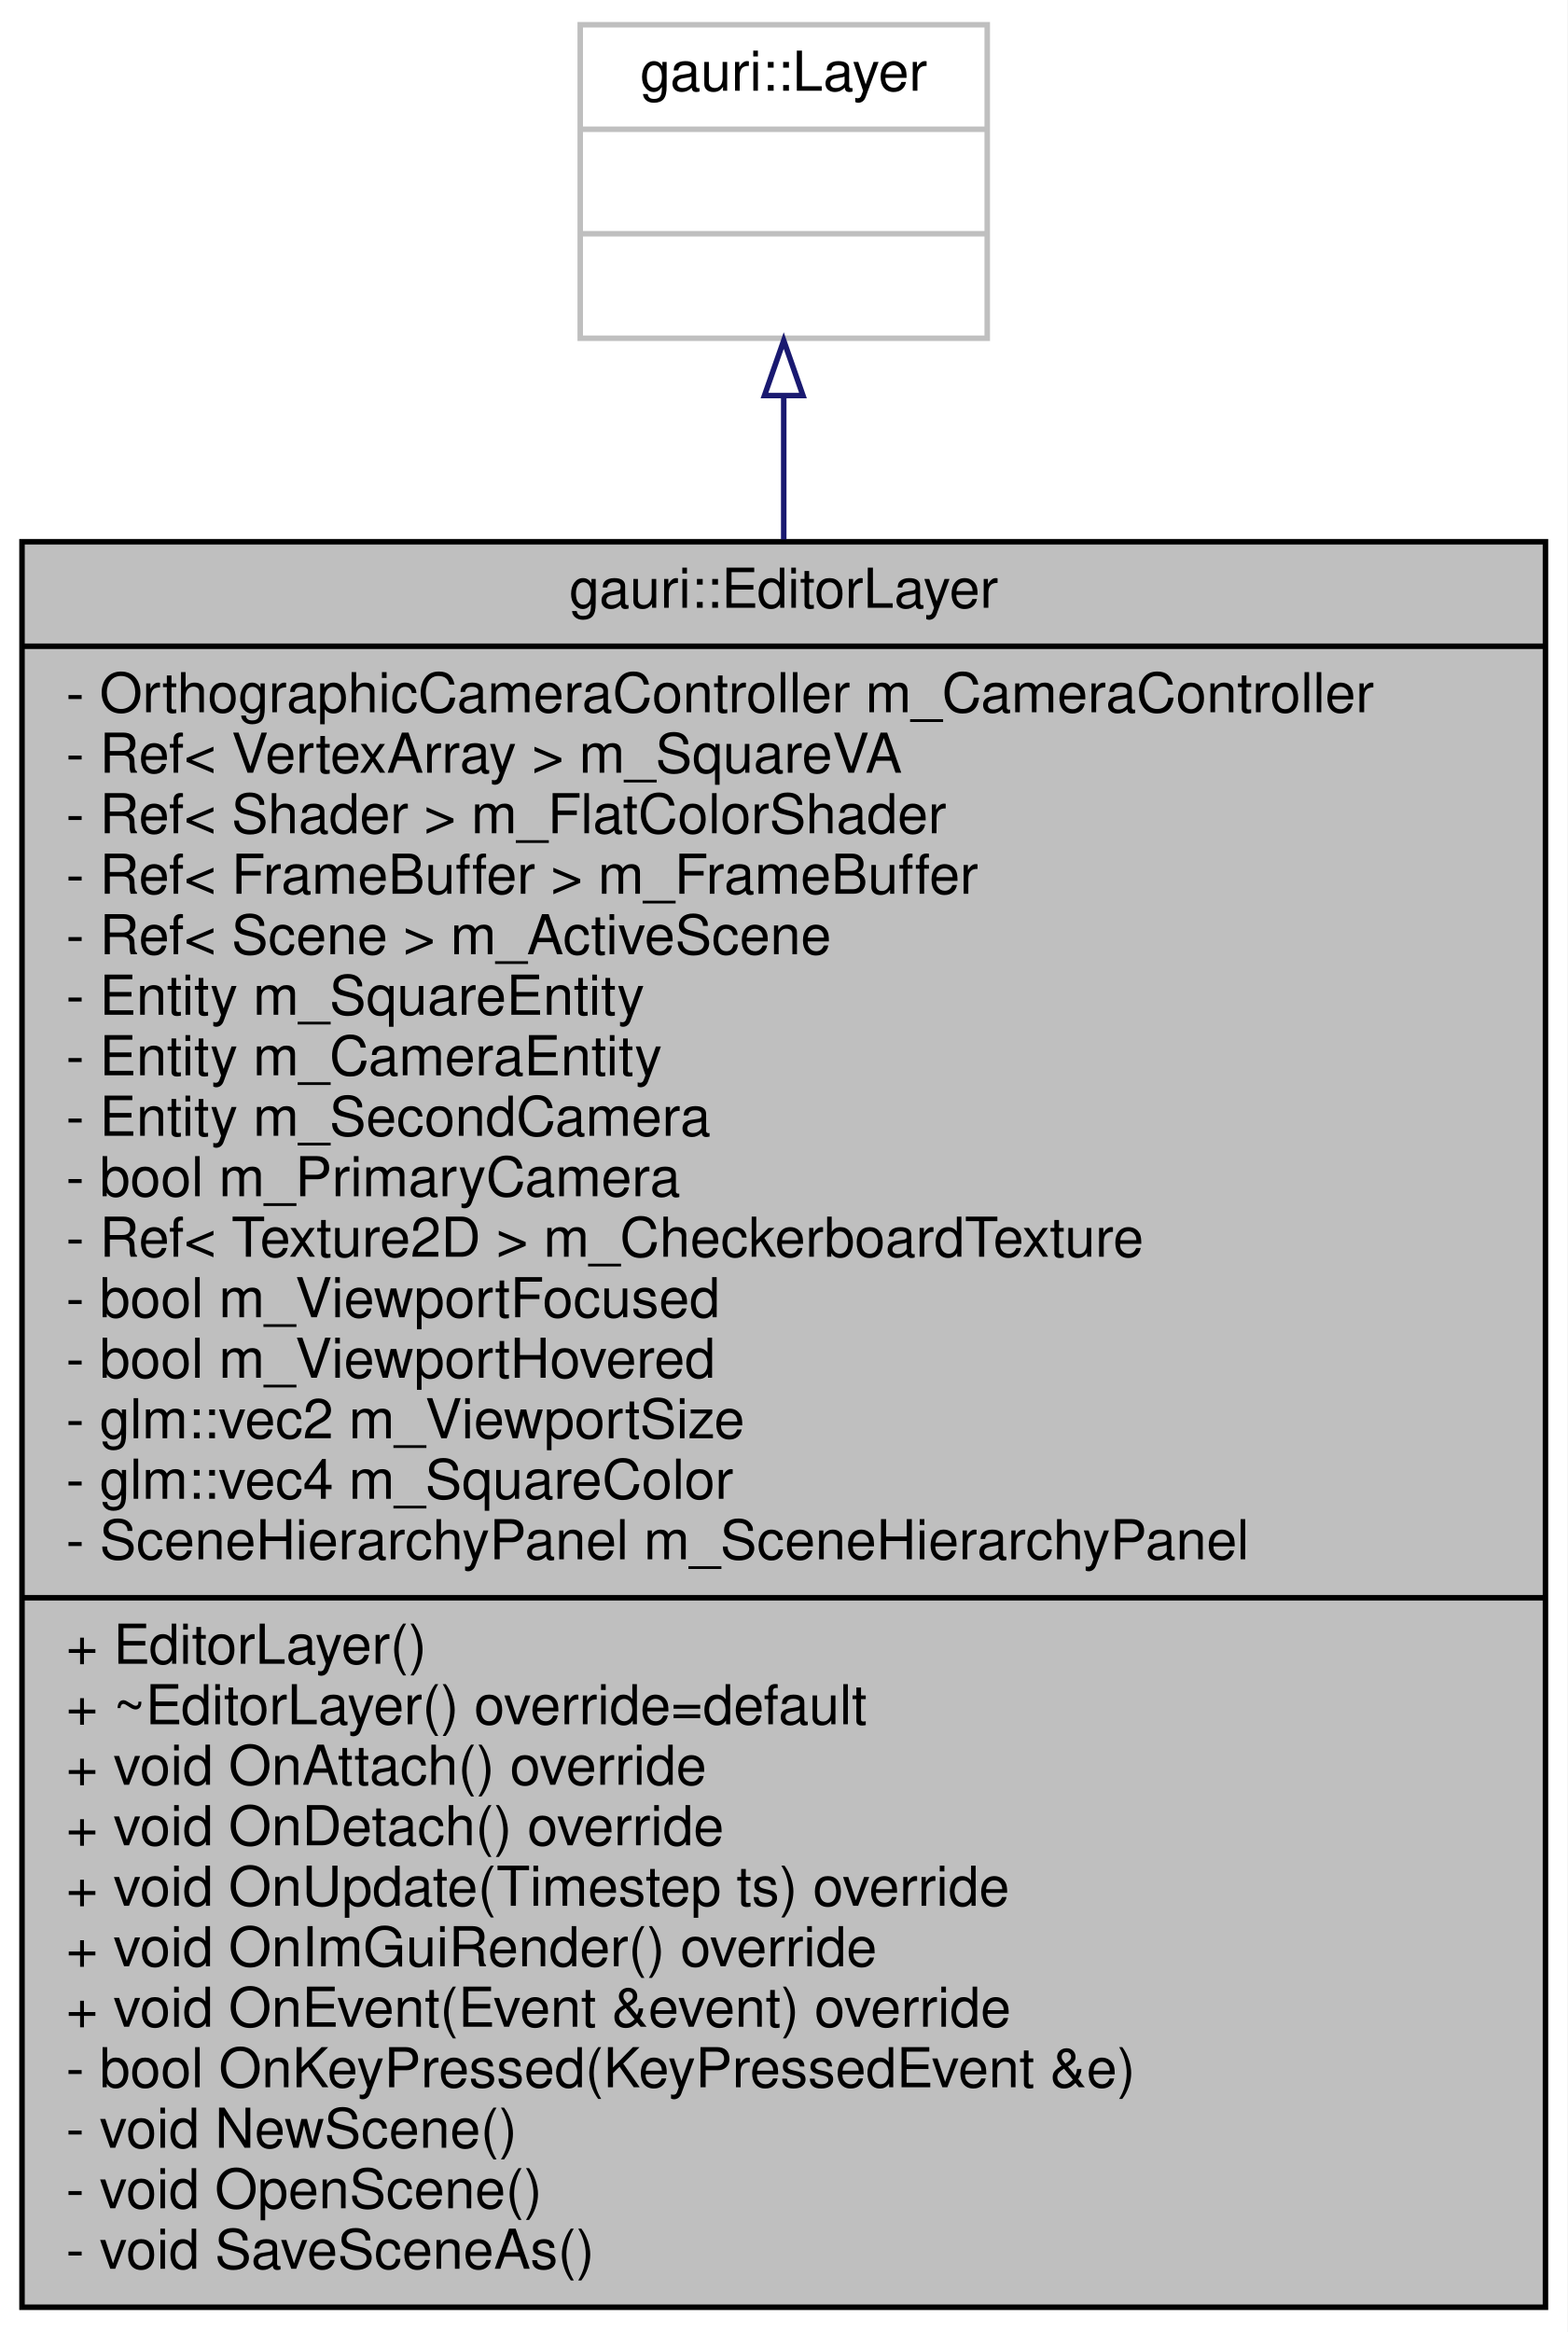
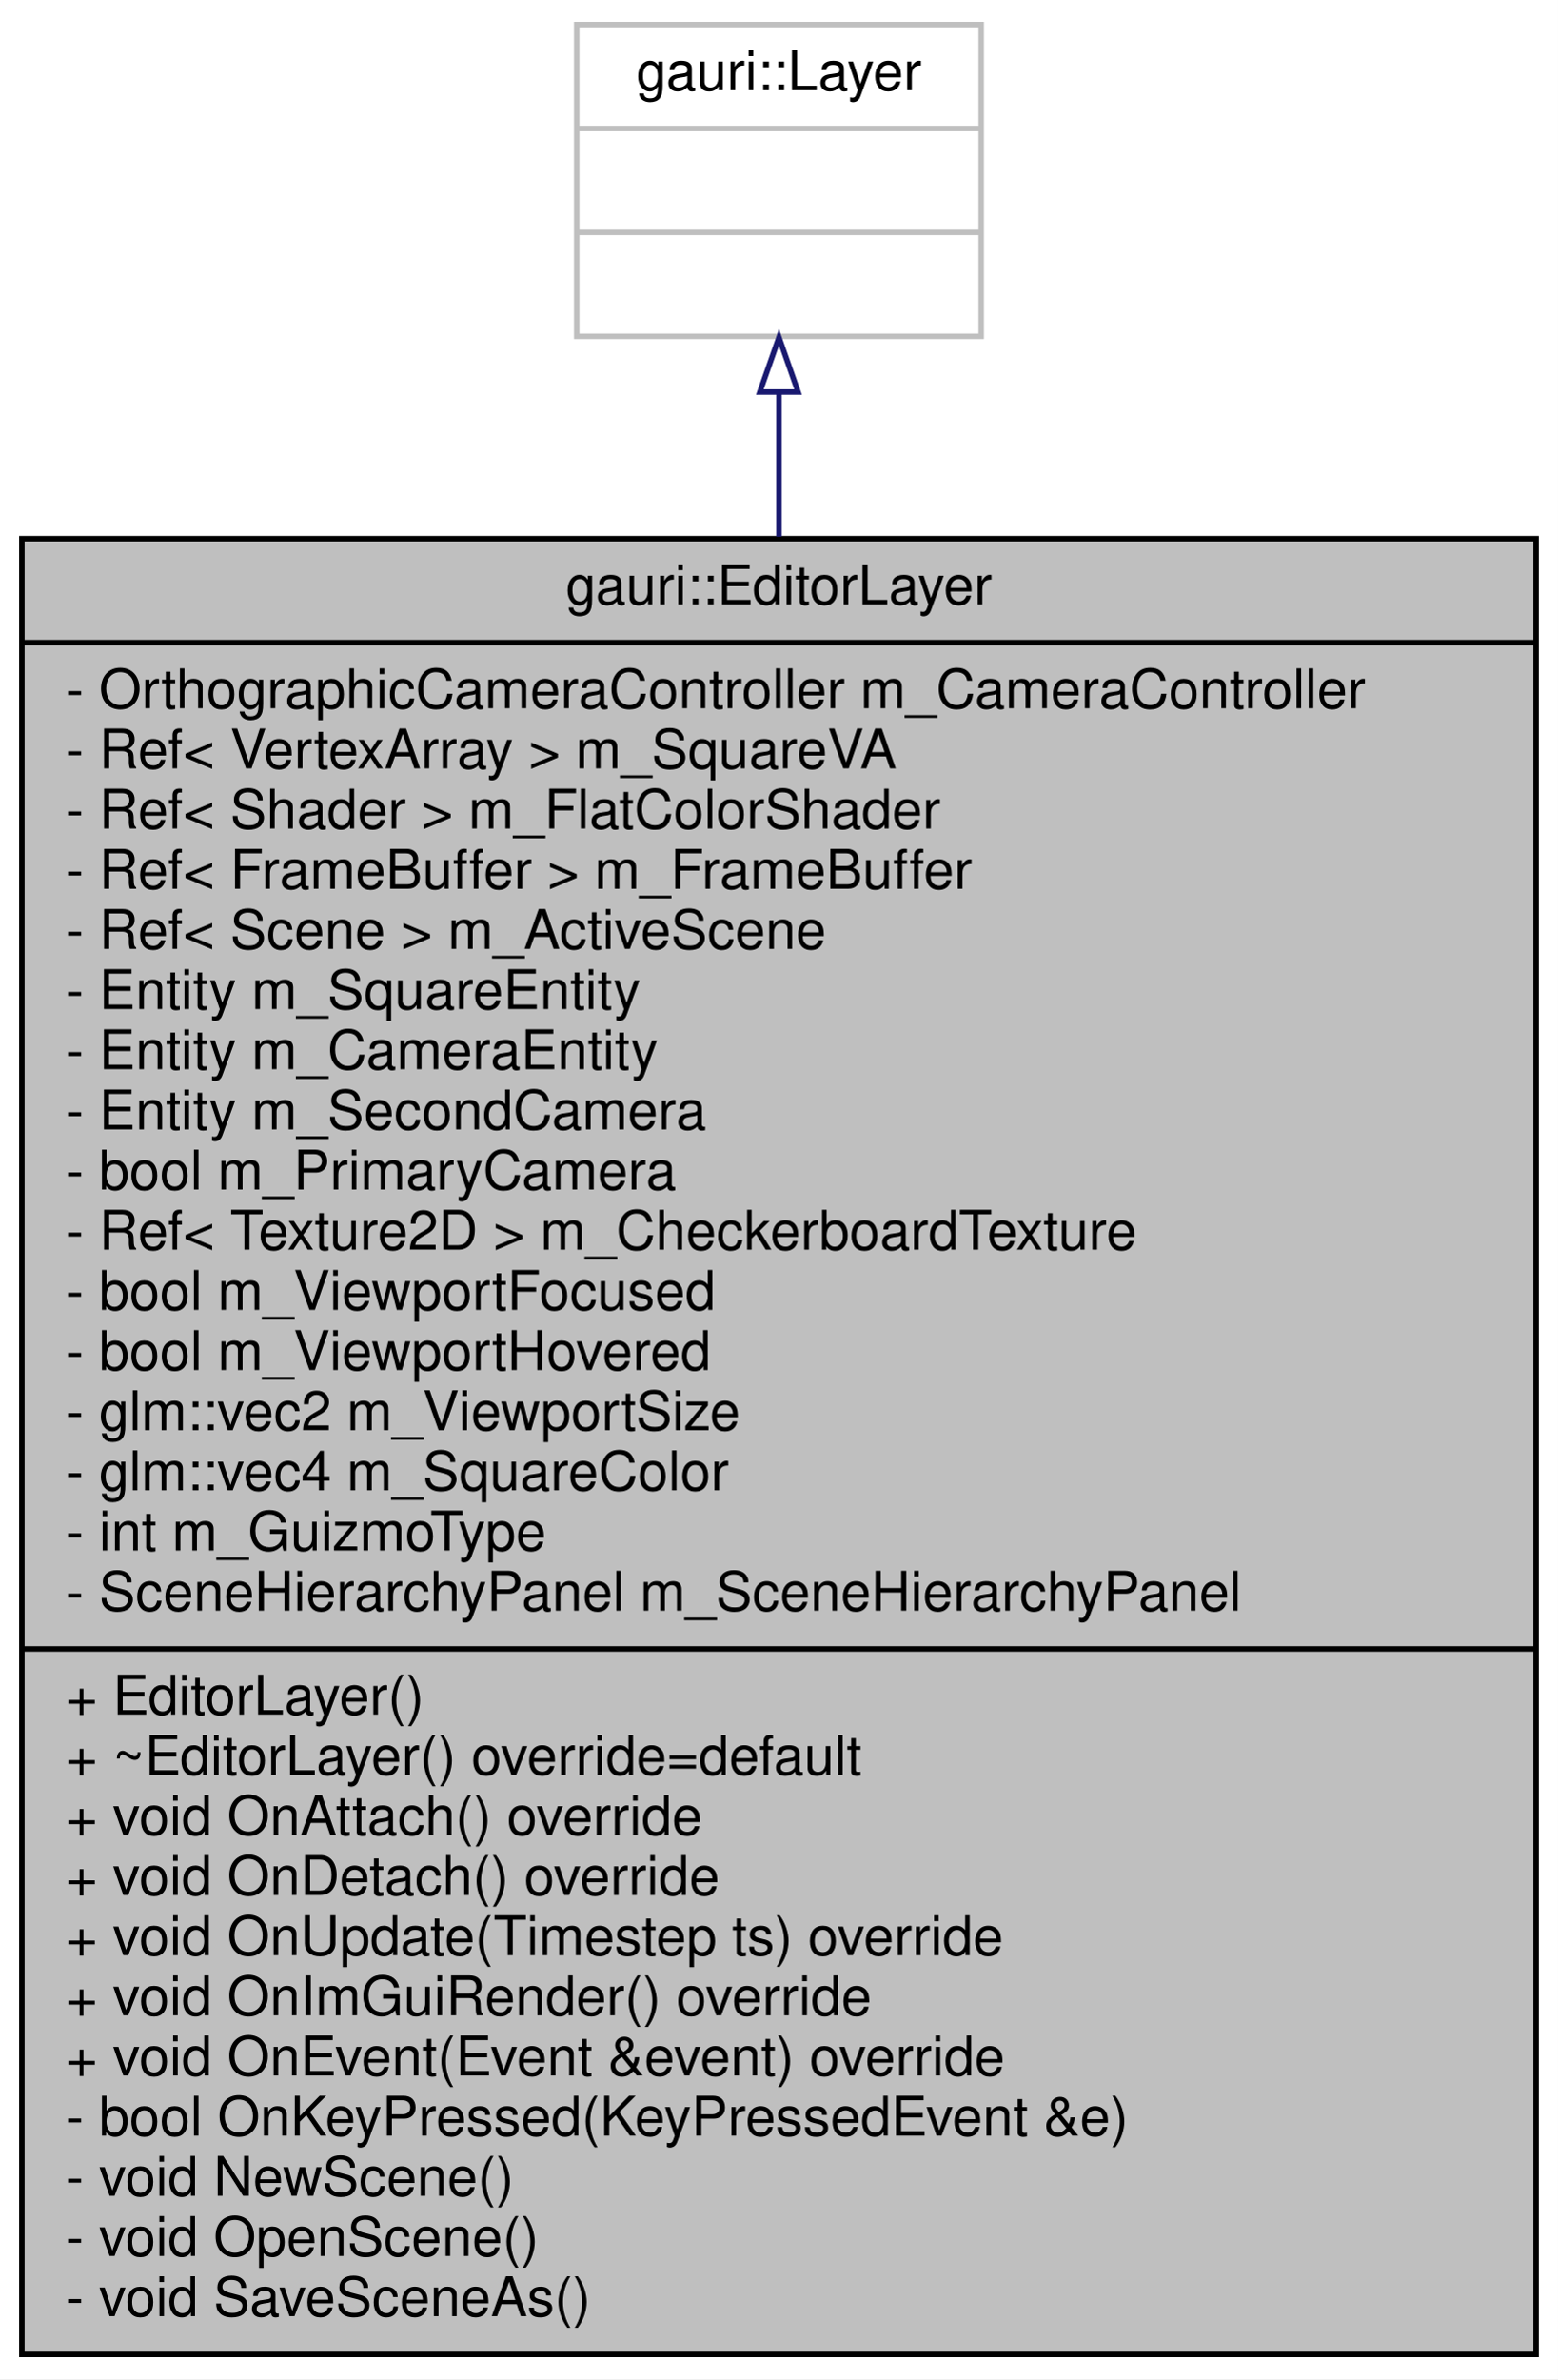
- <svg xmlns="http://www.w3.org/2000/svg" xmlns:xlink="http://www.w3.org/1999/xlink" width="285pt" height="424pt" viewBox="0.00 0.00 285.00 424.00">
-   <g id="graph0" class="graph" transform="scale(1 1) rotate(0) translate(4 420)">
-     <polygon fill="white" stroke="transparent" points="-4,4 -4,-420 281,-420 281,4 -4,4" />
+ <svg xmlns="http://www.w3.org/2000/svg" xmlns:xlink="http://www.w3.org/1999/xlink" width="285pt" height="435pt" viewBox="0.00 0.00 285.00 435.00">
+   <g id="graph0" class="graph" transform="scale(1 1) rotate(0) translate(4 431)">
+     <polygon fill="white" stroke="transparent" points="-4,4 -4,-431 281,-431 281,4 -4,4" />
    <g id="node1" class="node">
      <g id="a_node1">
        <a xlink:title=" ">
-           <polygon fill="#bfbfbf" stroke="black" points="0,-0.5 0,-321.5 277,-321.5 277,-0.5 0,-0.5" />
-           <text text-anchor="middle" x="138.5" y="-309.5" font-family="Helvetica,sans-Serif" font-size="10.00">gauri::EditorLayer</text>
-           <polyline fill="none" stroke="black" points="0,-302.5 277,-302.5 " />
-           <text text-anchor="start" x="8" y="-290.5" font-family="Helvetica,sans-Serif" font-size="10.00">- OrthographicCameraController m_CameraController</text>
-           <text text-anchor="start" x="8" y="-279.5" font-family="Helvetica,sans-Serif" font-size="10.00">- Ref&lt; VertexArray &gt; m_SquareVA</text>
-           <text text-anchor="start" x="8" y="-268.5" font-family="Helvetica,sans-Serif" font-size="10.00">- Ref&lt; Shader &gt; m_FlatColorShader</text>
-           <text text-anchor="start" x="8" y="-257.5" font-family="Helvetica,sans-Serif" font-size="10.00">- Ref&lt; FrameBuffer &gt; m_FrameBuffer</text>
-           <text text-anchor="start" x="8" y="-246.5" font-family="Helvetica,sans-Serif" font-size="10.00">- Ref&lt; Scene &gt; m_ActiveScene</text>
-           <text text-anchor="start" x="8" y="-235.5" font-family="Helvetica,sans-Serif" font-size="10.00">- Entity m_SquareEntity</text>
-           <text text-anchor="start" x="8" y="-224.5" font-family="Helvetica,sans-Serif" font-size="10.00">- Entity m_CameraEntity</text>
-           <text text-anchor="start" x="8" y="-213.5" font-family="Helvetica,sans-Serif" font-size="10.00">- Entity m_SecondCamera</text>
-           <text text-anchor="start" x="8" y="-202.5" font-family="Helvetica,sans-Serif" font-size="10.00">- bool m_PrimaryCamera</text>
-           <text text-anchor="start" x="8" y="-191.5" font-family="Helvetica,sans-Serif" font-size="10.00">- Ref&lt; Texture2D &gt; m_CheckerboardTexture</text>
-           <text text-anchor="start" x="8" y="-180.5" font-family="Helvetica,sans-Serif" font-size="10.00">- bool m_ViewportFocused</text>
-           <text text-anchor="start" x="8" y="-169.5" font-family="Helvetica,sans-Serif" font-size="10.00">- bool m_ViewportHovered</text>
-           <text text-anchor="start" x="8" y="-158.5" font-family="Helvetica,sans-Serif" font-size="10.00">- glm::vec2 m_ViewportSize</text>
-           <text text-anchor="start" x="8" y="-147.5" font-family="Helvetica,sans-Serif" font-size="10.00">- glm::vec4 m_SquareColor</text>
+           <polygon fill="#bfbfbf" stroke="black" points="0,-0.5 0,-332.5 277,-332.5 277,-0.5 0,-0.5" />
+           <text text-anchor="middle" x="138.5" y="-320.5" font-family="Helvetica,sans-Serif" font-size="10.00">gauri::EditorLayer</text>
+           <polyline fill="none" stroke="black" points="0,-313.5 277,-313.5 " />
+           <text text-anchor="start" x="8" y="-301.5" font-family="Helvetica,sans-Serif" font-size="10.00">- OrthographicCameraController m_CameraController</text>
+           <text text-anchor="start" x="8" y="-290.5" font-family="Helvetica,sans-Serif" font-size="10.00">- Ref&lt; VertexArray &gt; m_SquareVA</text>
+           <text text-anchor="start" x="8" y="-279.5" font-family="Helvetica,sans-Serif" font-size="10.00">- Ref&lt; Shader &gt; m_FlatColorShader</text>
+           <text text-anchor="start" x="8" y="-268.5" font-family="Helvetica,sans-Serif" font-size="10.00">- Ref&lt; FrameBuffer &gt; m_FrameBuffer</text>
+           <text text-anchor="start" x="8" y="-257.5" font-family="Helvetica,sans-Serif" font-size="10.00">- Ref&lt; Scene &gt; m_ActiveScene</text>
+           <text text-anchor="start" x="8" y="-246.5" font-family="Helvetica,sans-Serif" font-size="10.00">- Entity m_SquareEntity</text>
+           <text text-anchor="start" x="8" y="-235.5" font-family="Helvetica,sans-Serif" font-size="10.00">- Entity m_CameraEntity</text>
+           <text text-anchor="start" x="8" y="-224.5" font-family="Helvetica,sans-Serif" font-size="10.00">- Entity m_SecondCamera</text>
+           <text text-anchor="start" x="8" y="-213.5" font-family="Helvetica,sans-Serif" font-size="10.00">- bool m_PrimaryCamera</text>
+           <text text-anchor="start" x="8" y="-202.5" font-family="Helvetica,sans-Serif" font-size="10.00">- Ref&lt; Texture2D &gt; m_CheckerboardTexture</text>
+           <text text-anchor="start" x="8" y="-191.5" font-family="Helvetica,sans-Serif" font-size="10.00">- bool m_ViewportFocused</text>
+           <text text-anchor="start" x="8" y="-180.5" font-family="Helvetica,sans-Serif" font-size="10.00">- bool m_ViewportHovered</text>
+           <text text-anchor="start" x="8" y="-169.5" font-family="Helvetica,sans-Serif" font-size="10.00">- glm::vec2 m_ViewportSize</text>
+           <text text-anchor="start" x="8" y="-158.5" font-family="Helvetica,sans-Serif" font-size="10.00">- glm::vec4 m_SquareColor</text>
+           <text text-anchor="start" x="8" y="-147.5" font-family="Helvetica,sans-Serif" font-size="10.00">- int m_GuizmoType</text>
          <text text-anchor="start" x="8" y="-136.5" font-family="Helvetica,sans-Serif" font-size="10.00">- SceneHierarchyPanel m_SceneHierarchyPanel</text>
          <polyline fill="none" stroke="black" points="0,-129.5 277,-129.5 " />
          <text text-anchor="start" x="8" y="-117.5" font-family="Helvetica,sans-Serif" font-size="10.00">+ EditorLayer()</text>
          <text text-anchor="start" x="8" y="-106.5" font-family="Helvetica,sans-Serif" font-size="10.00">+ ~EditorLayer() override=default</text>
          <text text-anchor="start" x="8" y="-95.5" font-family="Helvetica,sans-Serif" font-size="10.00">+ void OnAttach() override</text>
          <text text-anchor="start" x="8" y="-84.5" font-family="Helvetica,sans-Serif" font-size="10.00">+ void OnDetach() override</text>
          <text text-anchor="start" x="8" y="-73.5" font-family="Helvetica,sans-Serif" font-size="10.00">+ void OnUpdate(Timestep ts) override</text>
          <text text-anchor="start" x="8" y="-62.5" font-family="Helvetica,sans-Serif" font-size="10.00">+ void OnImGuiRender() override</text>
          <text text-anchor="start" x="8" y="-51.5" font-family="Helvetica,sans-Serif" font-size="10.00">+ void OnEvent(Event &amp;event) override</text>
          <text text-anchor="start" x="8" y="-40.5" font-family="Helvetica,sans-Serif" font-size="10.00">- bool OnKeyPressed(KeyPressedEvent &amp;e)</text>
          <text text-anchor="start" x="8" y="-29.5" font-family="Helvetica,sans-Serif" font-size="10.00">- void NewScene()</text>
          <text text-anchor="start" x="8" y="-18.5" font-family="Helvetica,sans-Serif" font-size="10.00">- void OpenScene()</text>
          <text text-anchor="start" x="8" y="-7.5" font-family="Helvetica,sans-Serif" font-size="10.00">- void SaveSceneAs()</text>
        </a>
      </g>
    </g>
    <g id="node2" class="node">
      <g id="a_node2">
        <a xlink:title=" ">
-           <polygon fill="white" stroke="#bfbfbf" points="101.5,-358.5 101.5,-415.5 175.5,-415.5 175.5,-358.5 101.5,-358.5" />
-           <text text-anchor="middle" x="138.5" y="-403.5" font-family="Helvetica,sans-Serif" font-size="10.00">gauri::Layer</text>
-           <polyline fill="none" stroke="#bfbfbf" points="101.5,-396.5 175.5,-396.5 " />
-           <text text-anchor="middle" x="138.5" y="-384.5" font-family="Helvetica,sans-Serif" font-size="10.00"> </text>
-           <polyline fill="none" stroke="#bfbfbf" points="101.5,-377.5 175.5,-377.5 " />
-           <text text-anchor="middle" x="138.5" y="-365.5" font-family="Helvetica,sans-Serif" font-size="10.00"> </text>
+           <polygon fill="white" stroke="#bfbfbf" points="101.5,-369.5 101.5,-426.5 175.5,-426.5 175.5,-369.5 101.5,-369.5" />
+           <text text-anchor="middle" x="138.5" y="-414.5" font-family="Helvetica,sans-Serif" font-size="10.00">gauri::Layer</text>
+           <polyline fill="none" stroke="#bfbfbf" points="101.5,-407.5 175.5,-407.5 " />
+           <text text-anchor="middle" x="138.5" y="-395.5" font-family="Helvetica,sans-Serif" font-size="10.00"> </text>
+           <polyline fill="none" stroke="#bfbfbf" points="101.5,-388.5 175.5,-388.5 " />
+           <text text-anchor="middle" x="138.5" y="-376.5" font-family="Helvetica,sans-Serif" font-size="10.00"> </text>
        </a>
      </g>
    </g>
    <g id="edge1" class="edge">
-       <path fill="none" stroke="midnightblue" d="M138.5,-347.91C138.5,-340.02 138.5,-331.25 138.5,-321.93" />
-       <polygon fill="none" stroke="midnightblue" points="135,-348.08 138.5,-358.08 142,-348.08 135,-348.08" />
+       <path fill="none" stroke="midnightblue" d="M138.5,-359.08C138.5,-351.13 138.5,-342.28 138.5,-332.85" />
+       <polygon fill="none" stroke="midnightblue" points="135,-359.32 138.5,-369.32 142,-359.32 135,-359.32" />
    </g>
  </g>
</svg>
